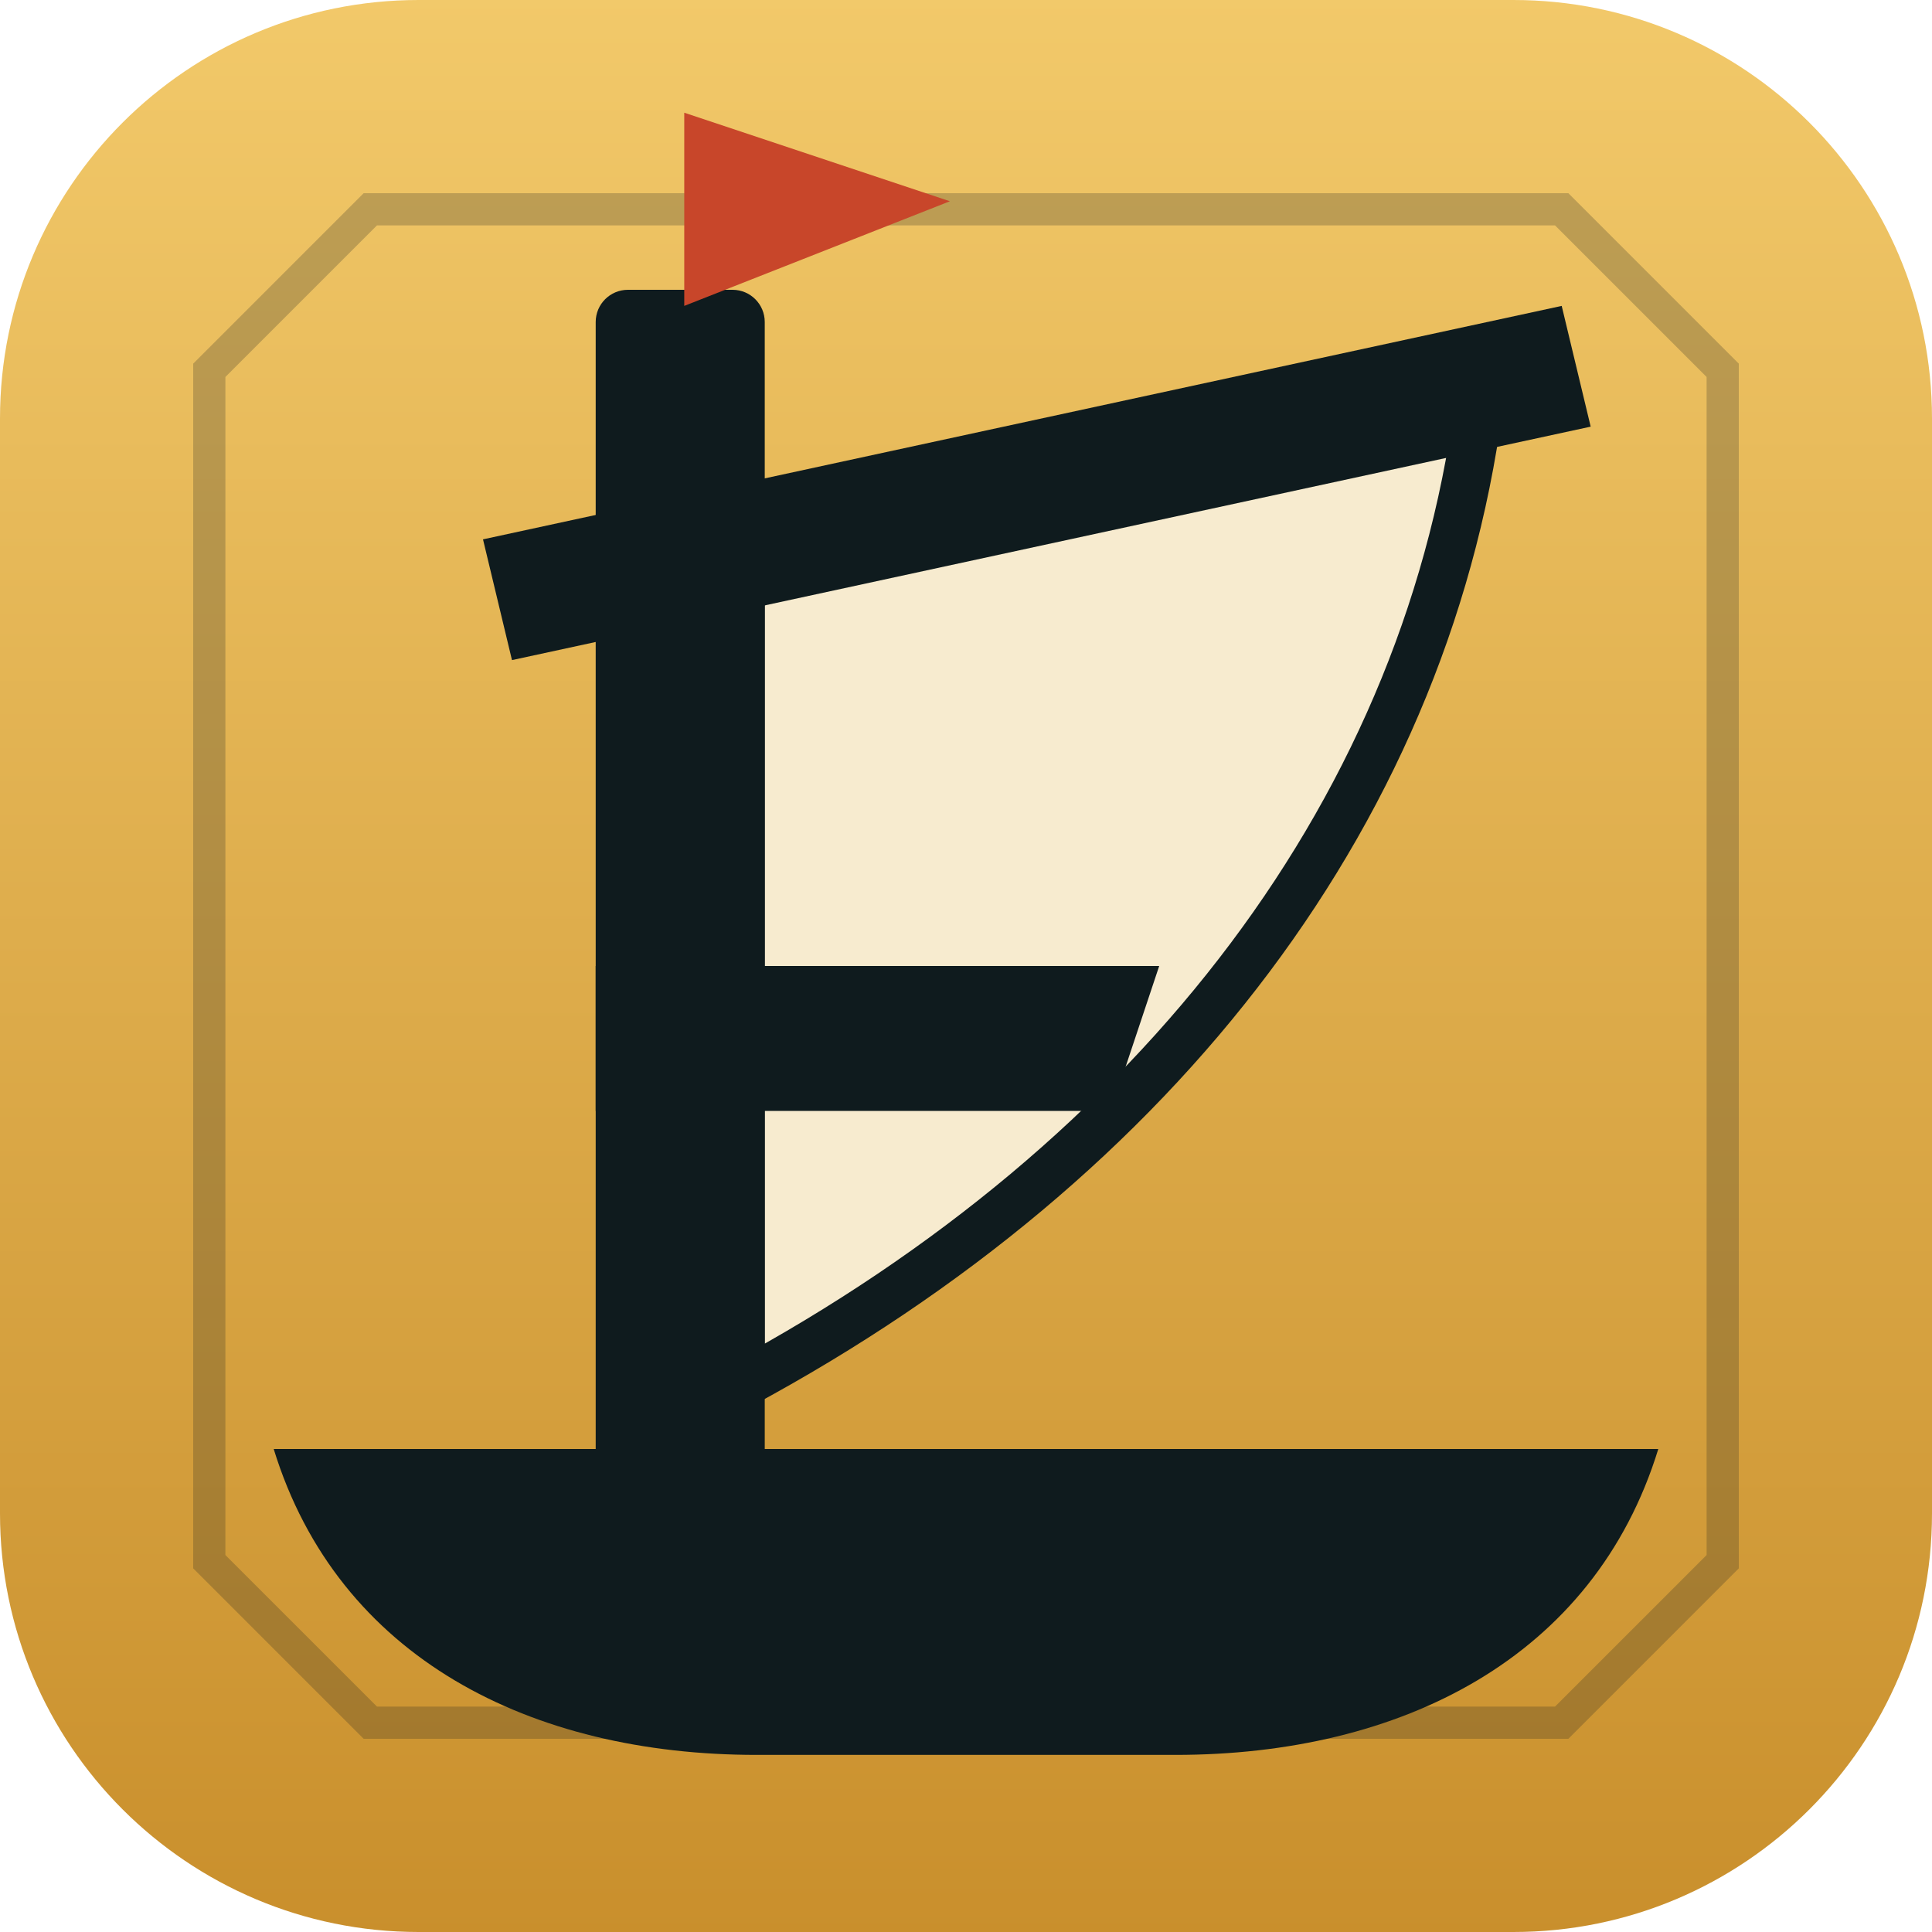
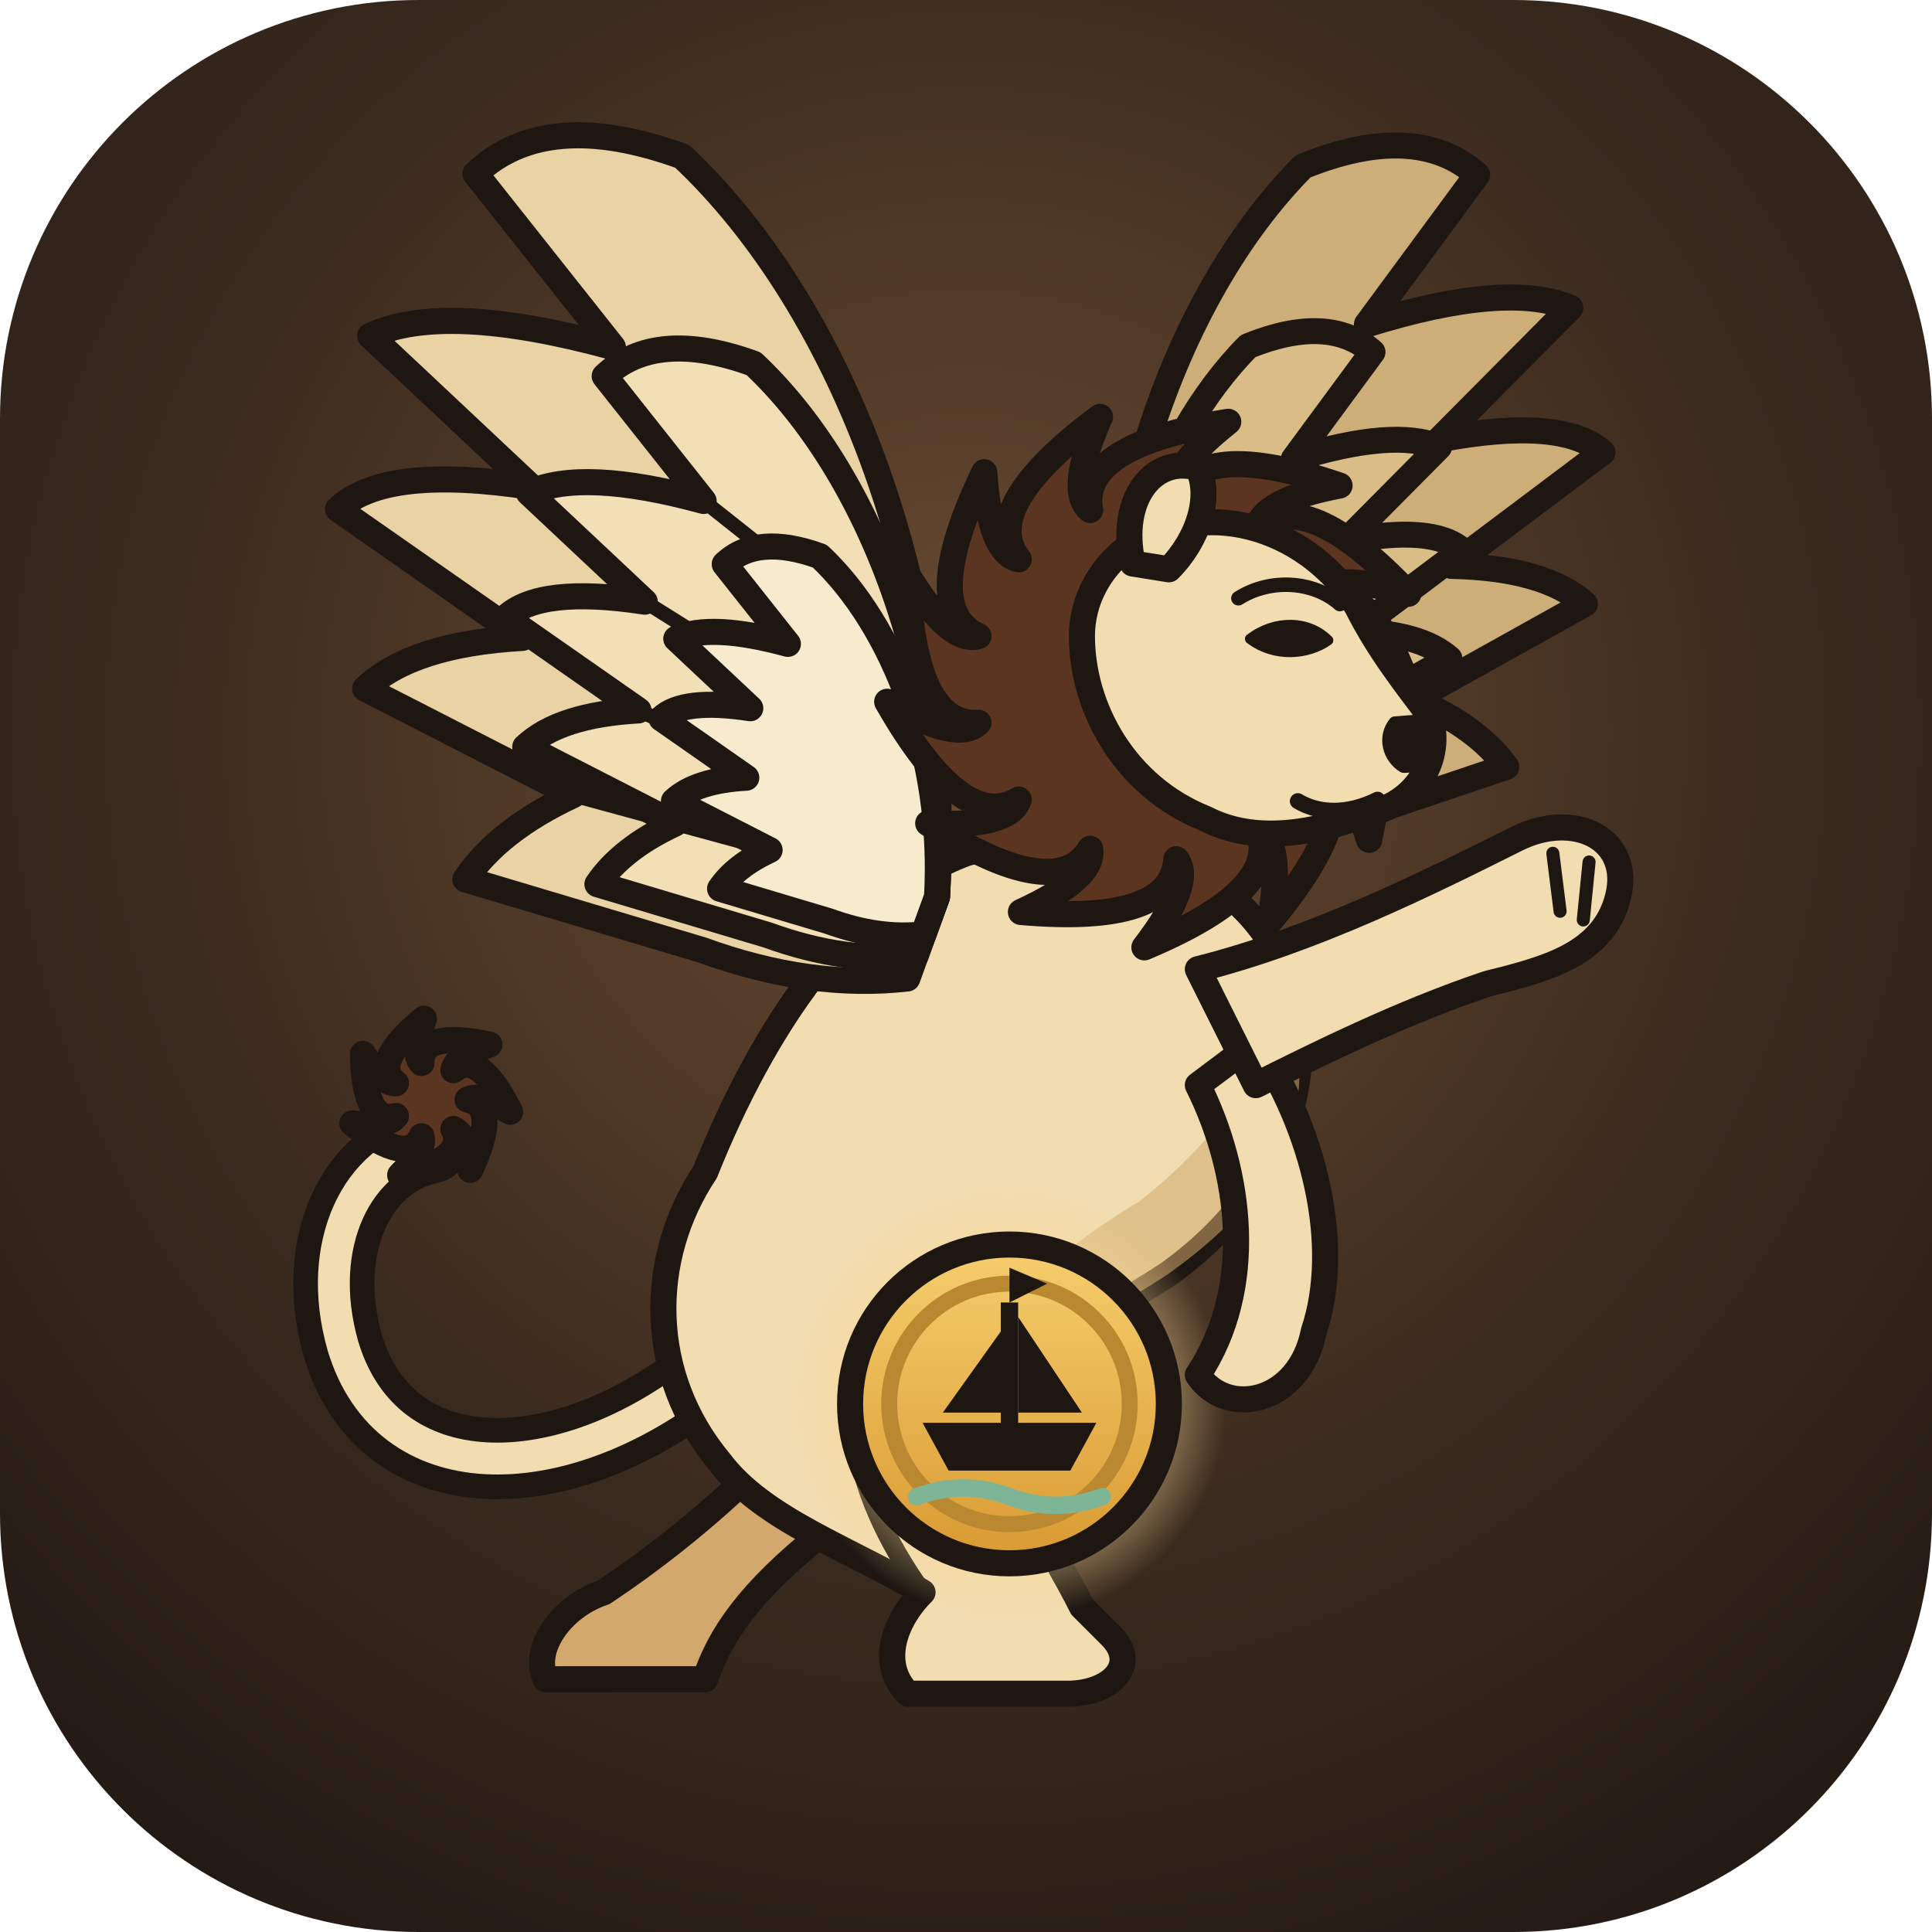
<svg xmlns="http://www.w3.org/2000/svg" viewBox="0 0 120 120">
  <defs>
-     <linearGradient id="g" x1="0" y1="0" x2="0" y2="1">
-       <stop offset="0" stop-color="#F2C96A" />
-       <stop offset="1" stop-color="#C98F2C" />
+     <radialGradient id="bg" cx="0.5" cy="0.38" r="0.78">
+       <stop offset="0" stop-color="#6A4B32" />
+       <stop offset="0.55" stop-color="#3A2A1E" />
+       <stop offset="1" stop-color="#1E1611" />
+     </radialGradient>
+     <radialGradient id="glow" cx="0.5" cy="0.5" r="0.5">
+       <stop offset="0.55" stop-color="#F6D896" stop-opacity="0.7" />
+       <stop offset="1" stop-color="#F6D896" stop-opacity="0" />
+     </radialGradient>
+     <linearGradient id="coin" x1="0" y1="0" x2="0" y2="1">
+       <stop offset="0" stop-color="#F6CE6E" />
+       <stop offset="1" stop-color="#D99A32" />
    </linearGradient>
  </defs>
-   <rect width="120" height="120" rx="26" fill="url(#g)" />
-   <path d="M23 13 H97 L107 23 V97 L97 107 H23 L13 97 V23 Z" fill="none" stroke="#0F1B1E" stroke-opacity="0.22" stroke-width="2" />
-   <path d="M46 34 L92 24 C89 50 72 72 46 86 Z" fill="#F7EBCF" stroke="#0F1B1E" stroke-width="3" stroke-linejoin="round" />
-   <g fill="#0F1B1E">
-     <rect x="37" y="18" width="10.5" height="74" rx="2" />
-     <path d="M30 33.5 L97 19 L98.8 26.5 L31.8 41 Z" />
-     <path d="M37 60 H72 L69 69 H37 Z" />
-     <path d="M17 90 H103 C99 103 87 109 73 109 H47 C33 109 21 103 17 90 Z" />
+   <rect width="120" height="120" rx="26" fill="url(#bg)" />
+   <g transform="translate(6 8) scale(0.9)" stroke="#1E1611" stroke-width="1.8" stroke-linejoin="round" stroke-linecap="round">
+     <g transform="translate(70 46) rotate(-22) scale(-0.84 0.84)" stroke-width="2.14">
+       <path d="M0 0 C-6 -20 -20 -36 -34 -42 Q-44 -42 -47 -36 L-34 -28 Q-46 -27 -50 -23 L-36 -17 Q-46 -15 -48 -11 L-33 -7 Q-40 -4 -42 0 L-26 2 Q-30 6 -31 10 L-14 9 Q-6 9 0 6 Z" fill="#CDAE78" />
+       <path d="M-34 -28 L-22 -24 M-36 -17 L-22 -14 M-33 -7 L-20 -6 M-26 2 L-14 1" fill="none" stroke-width="1.19" />
+     </g>
+     <g transform="translate(70 46) rotate(-22) scale(-0.6 0.6)" stroke-width="2.98">
+       <path d="M0 0 C-6 -20 -20 -36 -34 -42 Q-44 -42 -47 -36 L-34 -28 Q-46 -27 -50 -23 L-36 -17 Q-46 -15 -48 -11 L-33 -7 Q-40 -4 -42 0 L-26 2 Q-30 6 -31 10 L-14 9 Q-6 9 0 6 Z" fill="#D9BC86" />
+       <path d="M-34 -28 L-22 -24 M-36 -17 L-22 -14 M-33 -7 L-20 -6 M-26 2 L-14 1" fill="none" stroke-width="1.65" />
+     </g>
+     <g transform="translate(70 46) rotate(-22) scale(-0.39 0.39)" stroke-width="4.66">
+       <path d="M0 0 C-6 -20 -20 -36 -34 -42 Q-44 -42 -47 -36 L-34 -28 Q-46 -27 -50 -23 L-36 -17 Q-46 -15 -48 -11 L-33 -7 Q-40 -4 -42 0 L-26 2 Q-30 6 -31 10 L-14 9 Q-6 9 0 6 Z" fill="#E3CA98" />
+     </g>
+     <path d="M42 86 C32 94 20 94 17 84 C15 77 18 71 23 70" fill="none" stroke-width="5.6" />
+     <path d="M42 86 C32 94 20 94 17 84 C15 77 18 71 23 70" fill="none" stroke="#F2DDB0" stroke-width="2.2" />
+     <path d="M25.6 67 Q27.83 67.43 25.79 71.85 Q25.53 69.42 24.62 69.03 Q25.67 71.05 20.95 72.21 Q22.69 70.49 22.42 69.53 Q21.5 71.61 17.65 68.64 Q20.08 68.93 20.66 68.13 Q18.46 68.7 18.38 63.84 Q19.67 65.92 20.66 65.87 Q18.84 64.51 22.59 61.41 Q21.77 63.72 22.42 64.47 Q22.35 62.19 27.11 63.2 Q24.8 64 24.62 64.97 Q26.35 63.49 28.54 67.84 Q26.47 66.53 25.6 67 Z" fill="#5C3521" />
+     <path d="M46 92 C42 96 38 99 35 101 C32 102 30 105 31 107 H42 C43 104 45 101 50 97 Z" fill="#D2A86C" />
+     <path d="M60 50 C70 47 79 51 82 58 C85 66 81 74 74 79 C68 83 64 84 60 86 C62 92 66 98 68 102 L70 104 C72 106 70 108 67 108 L56 108 C54 106 55 103 57 101 C52 98 46 96 43 92 C38 86 38 78 42 72 C46 62 52 53 60 50 Z" fill="#F2DDB0" />
+     <path d="M82 60 C85 68 81 74 74 79 C68 83 64 84 60 86 C62 81 67 77 72 74 C77 70 80 66 82 60 Z" fill="#D2A86C" stroke="none" opacity="0.55" />
+     <path d="M57 101 C52 94 50 86 56 80" fill="none" stroke-width="1.3" />
+     <g transform="translate(58 53) rotate(20) scale(1 1)" stroke-width="1.8">
+       <path d="M0 0 C-6 -20 -20 -36 -34 -42 Q-44 -42 -47 -36 L-34 -28 Q-46 -27 -50 -23 L-36 -17 Q-46 -15 -48 -11 L-33 -7 Q-40 -4 -42 0 L-26 2 Q-30 6 -31 10 L-14 9 Q-6 9 0 6 Z" fill="#E9D3A4" />
+       <path d="M-34 -28 L-22 -24 M-36 -17 L-22 -14 M-33 -7 L-20 -6 M-26 2 L-14 1" fill="none" stroke-width="1" />
+     </g>
+     <g transform="translate(58 53) rotate(20) scale(0.72 0.72)" stroke-width="2.5">
+       <path d="M0 0 C-6 -20 -20 -36 -34 -42 Q-44 -42 -47 -36 L-34 -28 Q-46 -27 -50 -23 L-36 -17 Q-46 -15 -48 -11 L-33 -7 Q-40 -4 -42 0 L-26 2 Q-30 6 -31 10 L-14 9 Q-6 9 0 6 Z" fill="#F2DFB6" />
+       <path d="M-34 -28 L-22 -24 M-36 -17 L-22 -14 M-33 -7 L-20 -6 M-26 2 L-14 1" fill="none" stroke-width="1.39" />
+     </g>
+     <g transform="translate(58 53) rotate(20) scale(0.46 0.46)" stroke-width="3.91">
+       <path d="M0 0 C-6 -20 -20 -36 -34 -42 Q-44 -42 -47 -36 L-34 -28 Q-46 -27 -50 -23 L-36 -17 Q-46 -15 -48 -11 L-33 -7 Q-40 -4 -42 0 L-26 2 Q-30 6 -31 10 L-14 9 Q-6 9 0 6 Z" fill="#F8EBCD" />
+     </g>
+     <g transform="translate(-1 -3)">
+       <circle cx="64" cy="91" r="15" fill="url(#glow)" stroke="none" />
+       <circle cx="64" cy="91" r="11" fill="url(#coin)" />
+       <circle cx="64" cy="91" r="8.3" fill="none" stroke="#BA8830" stroke-width="1.1" />
+       <g stroke="none" fill="#1E1611">
+         <path d="M58 92.3 H70 L68.2 95.6 H59.8 Z" />
+         <rect x="63.4" y="84" width="1.2" height="8.6" />
+         <path d="M64.6 85 L69 91.6 H64.6 Z" />
+         <path d="M63.4 86 L59.4 91.6 H63.4 Z" />
+         <path d="M64 84 V81.6 L66.6 82.7 Z" />
+       </g>
+       <path d="M57.6 97.4 Q60.8 96.2 64 97.4 T70.4 97.4" fill="none" stroke="#7DB596" stroke-width="1.2" />
+     </g>
+     <path d="M76 66 C79 72 80 80 76 86 C78 89 83 88 84 83 C86 77 84 69 80 63 Z" fill="#F2DDB0" />
+     <path d="M76 58 C84 56 92 52 98 49 C102 47 106 49 105 53 C104 57 100 58 96 59 C90 61 84 64 80 66 Z" fill="#F2DDB0" />
+     <path d="M100.5 50 L101 54 M103 50.6 L102.6 54.6" fill="none" stroke-width="0.9" />
+     <path d="M85.5 38 Q89.98 38.82 87.82 49.07 Q86.11 43.71 84.07 43.81 Q87.65 46.62 80.98 54.69 Q81.95 49.15 80.1 48.29 Q81.97 52.44 72.31 56.49 Q75.75 52.03 74.51 50.41 Q74.23 54.96 63.79 54.05 Q68.91 51.7 68.57 49.69 Q66.21 53.59 57.39 47.93 Q63.01 48.23 63.64 46.29 Q59.75 48.65 54.56 39.54 Q59.4 42.42 60.86 40.99 Q56.32 41.27 55.96 30.8 Q58.9 35.59 60.86 35.01 Q56.71 33.14 61.26 23.7 Q61.64 29.32 63.64 29.71 Q60.83 26.13 69.25 19.88 Q66.97 25.03 68.57 26.31 Q67.75 21.83 78.1 20.22 Q73.69 23.72 74.51 25.59 Q75.86 21.24 85.78 24.62 Q80.25 25.67 80.1 27.71 Q83.32 24.49 90.53 32.09 Q85.15 30.45 84.07 32.19 Q88.42 30.84 91.27 40.92 Q87.26 36.96 85.5 38 Z" fill="#5C3521" />
+     <path d="M71 29 C77 25 84 28 87 33 C88.5 36 90.5 38.5 92 40.5 C93 43.5 91 46.5 88 47.2 C84 48.6 80 49.4 76.5 47.6 C71 45.4 68 40 68 35 C68 32.6 69.2 30.4 71 29 Z" fill="#F2DDB0" />
+     <path d="M71.5 30 C70.5 25.5 73 22.5 76 23.4 C77 25.4 76 28.4 74 30.4 Z" fill="#F2DDB0" />
+     <path d="M92.2 40.8 C93.2 42.4 92.2 44 90.2 44 C89.2 43.4 88.8 42 89.6 41 Z" fill="#1E1611" stroke-width="0.9" />
+     <path d="M88.4 46.3 C86.4 47.3 84.4 47.3 82.9 46.4" fill="none" stroke-width="1.1" />
+     <path d="M79.6 35.2 C81.3 33.9 83.6 33.9 85 35.3 C83.6 36.3 81.3 36.5 79.6 35.2 Z" fill="#1E1611" stroke-width="0.7" />
+     <path d="M78.8 32.4 C81 31 84 31.2 85.8 32.8" fill="none" stroke-width="1" />
  </g>
-   <path d="M42.5 19 V7 L59 12.5 Z" fill="#C8462A" />
</svg>
